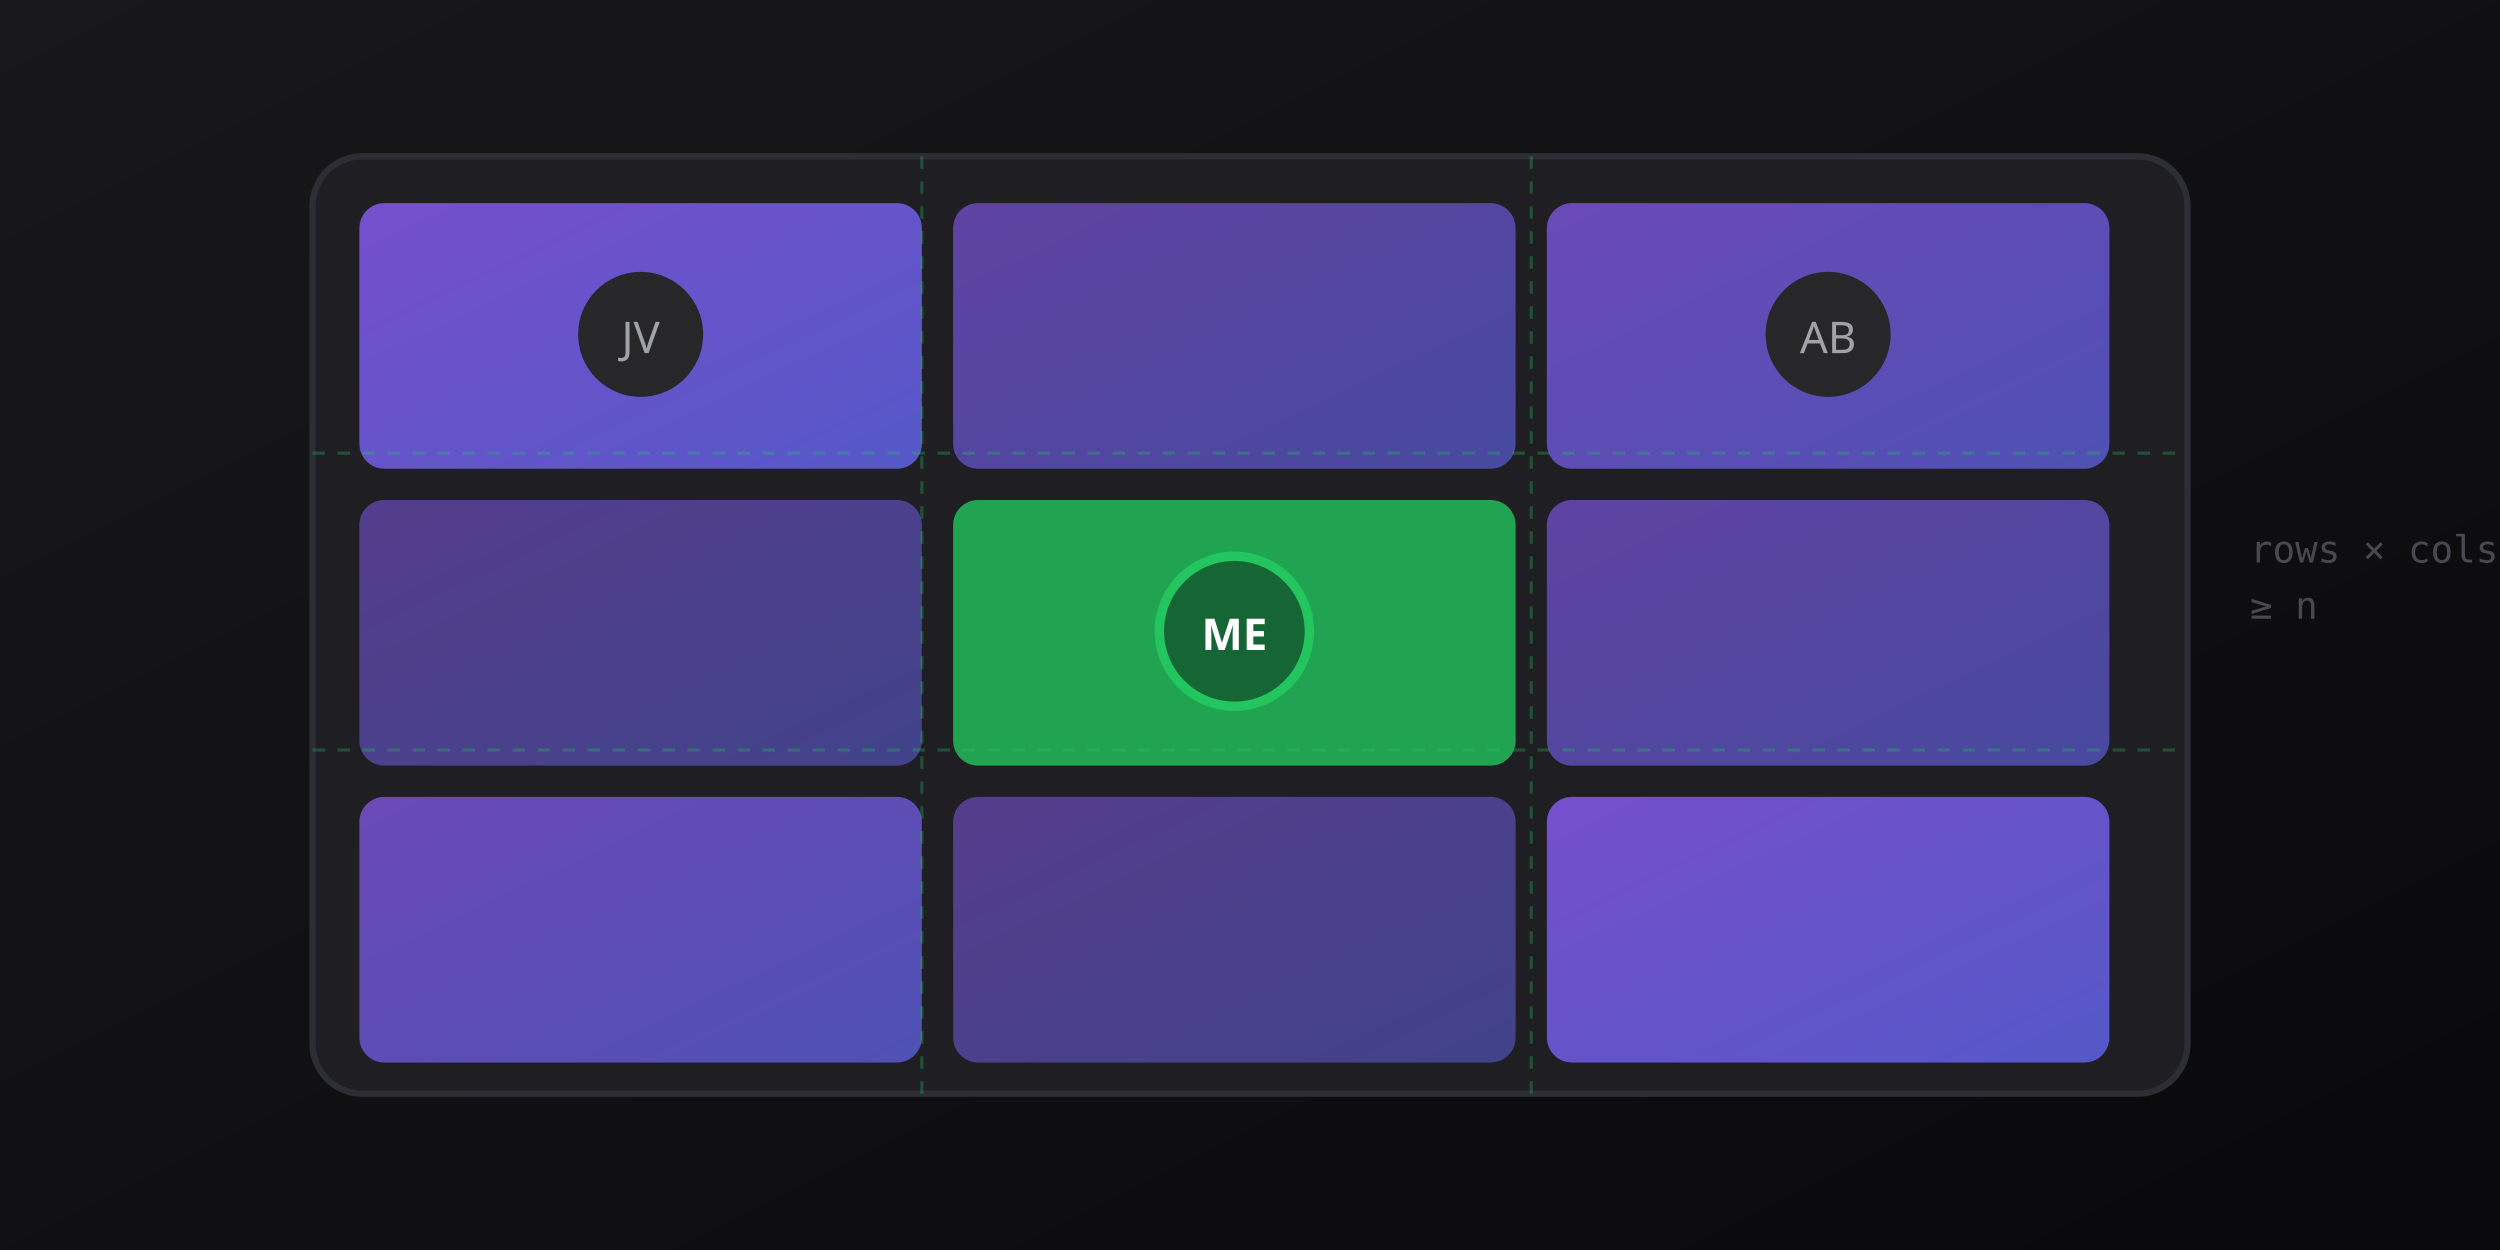
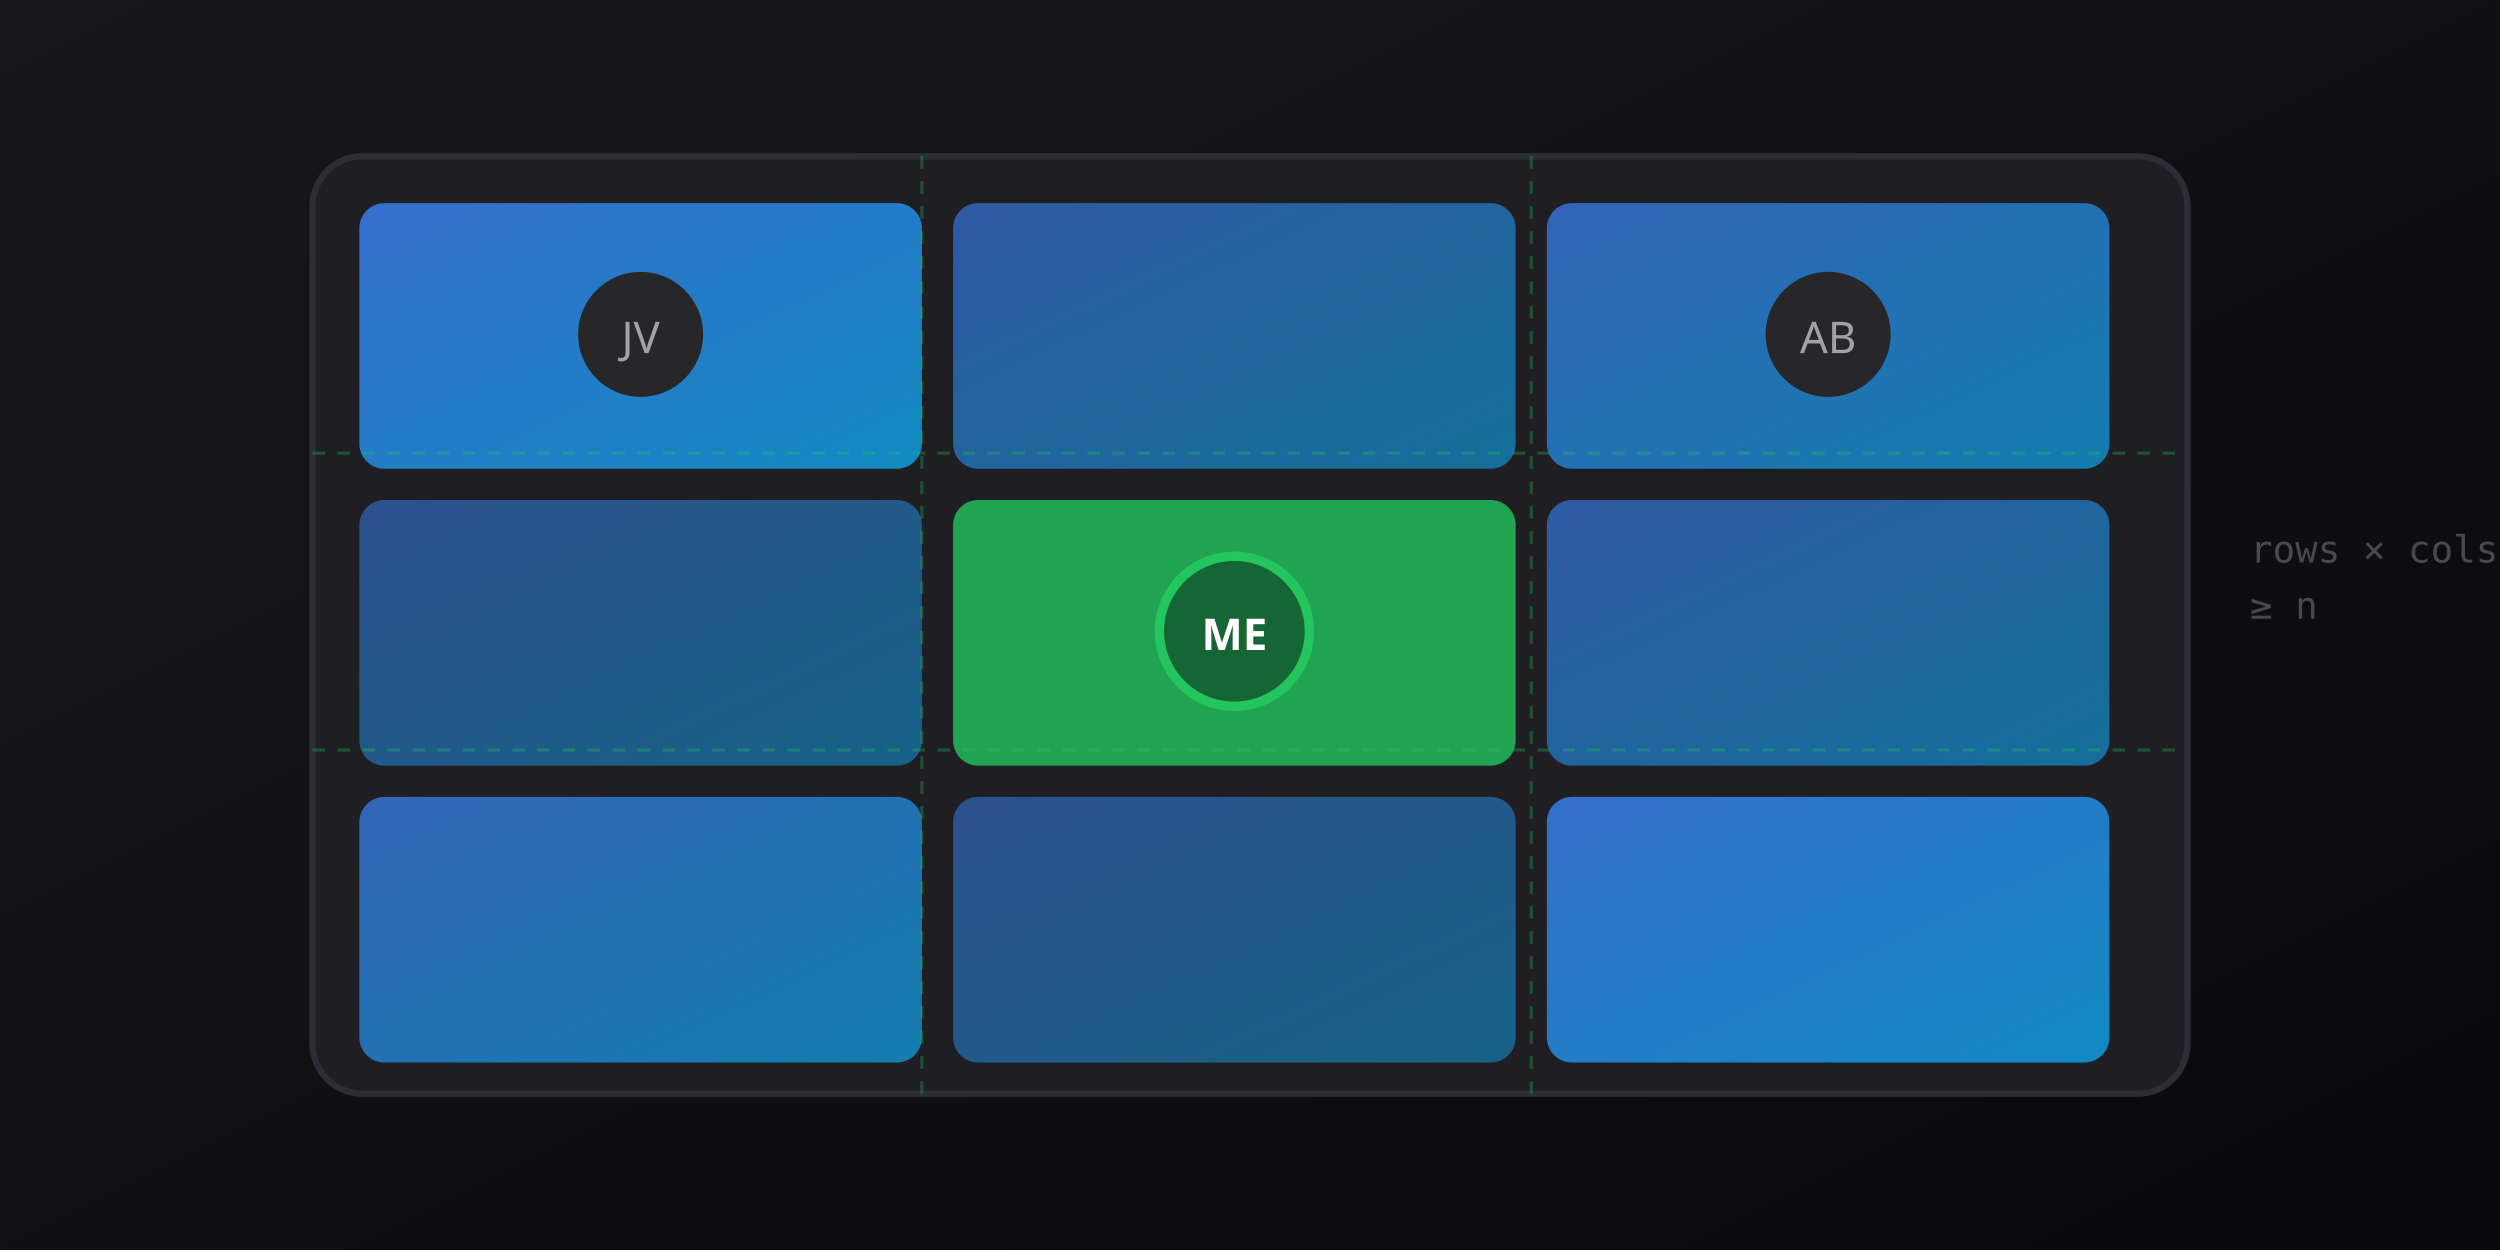
<svg xmlns="http://www.w3.org/2000/svg" width="800" height="400" viewBox="0 0 800 400" fill="none">
  <defs>
    <linearGradient id="bg5" x1="0%" y1="0%" x2="100%" y2="100%">
      <stop offset="0%" style="stop-color:#18181b" />
      <stop offset="100%" style="stop-color:#09090b" />
    </linearGradient>
    <linearGradient id="video" x1="0%" y1="0%" x2="100%" y2="100%">
-       <stop offset="0%" style="stop-color:#8b5cf6" />
-       <stop offset="100%" style="stop-color:#6366f1" />
+       <stop offset="0%" style="stop-color:#3b82f6" />
+       <stop offset="100%" style="stop-color:#0ea5e9" />
    </linearGradient>
  </defs>
  <rect width="800" height="400" fill="url(#bg5)" />
  <rect x="100" y="50" width="600" height="300" rx="16" fill="#1f1f23" stroke="#2d2d35" stroke-width="2" />
  <g transform="translate(115, 65)">
    <rect x="0" y="0" width="180" height="85" rx="8" fill="url(#video)" opacity="0.8" />
    <rect x="190" y="0" width="180" height="85" rx="8" fill="url(#video)" opacity="0.6" />
    <rect x="380" y="0" width="180" height="85" rx="8" fill="url(#video)" opacity="0.7" />
    <rect x="0" y="95" width="180" height="85" rx="8" fill="url(#video)" opacity="0.5" />
    <rect x="190" y="95" width="180" height="85" rx="8" fill="#22c55e" opacity="0.8" />
    <rect x="380" y="95" width="180" height="85" rx="8" fill="url(#video)" opacity="0.6" />
    <rect x="0" y="190" width="180" height="85" rx="8" fill="url(#video)" opacity="0.7" />
    <rect x="190" y="190" width="180" height="85" rx="8" fill="url(#video)" opacity="0.5" />
    <rect x="380" y="190" width="180" height="85" rx="8" fill="url(#video)" opacity="0.8" />
    <circle cx="90" cy="42" r="20" fill="#27272a" />
    <text x="90" y="48" text-anchor="middle" fill="#a1a1aa" font-family="system-ui" font-size="14">JV</text>
    <circle cx="280" cy="137" r="24" fill="#166534" stroke="#22c55e" stroke-width="3" />
    <text x="280" y="143" text-anchor="middle" fill="#fff" font-family="system-ui" font-size="14" font-weight="bold">ME</text>
    <circle cx="470" cy="42" r="20" fill="#27272a" />
    <text x="470" y="48" text-anchor="middle" fill="#a1a1aa" font-family="system-ui" font-size="14">AB</text>
  </g>
  <g opacity="0.3" stroke="#22c55e" stroke-width="1" stroke-dasharray="4,4">
    <line x1="295" y1="50" x2="295" y2="350" />
    <line x1="490" y1="50" x2="490" y2="350" />
    <line x1="100" y1="145" x2="700" y2="145" />
    <line x1="100" y1="240" x2="700" y2="240" />
  </g>
  <g transform="translate(720, 180)" opacity="0.4">
    <text fill="#a1a1aa" font-family="monospace" font-size="12">
      <tspan x="0" y="0">rows × cols</tspan>
      <tspan x="0" y="18">≥ n</tspan>
    </text>
  </g>
</svg>
